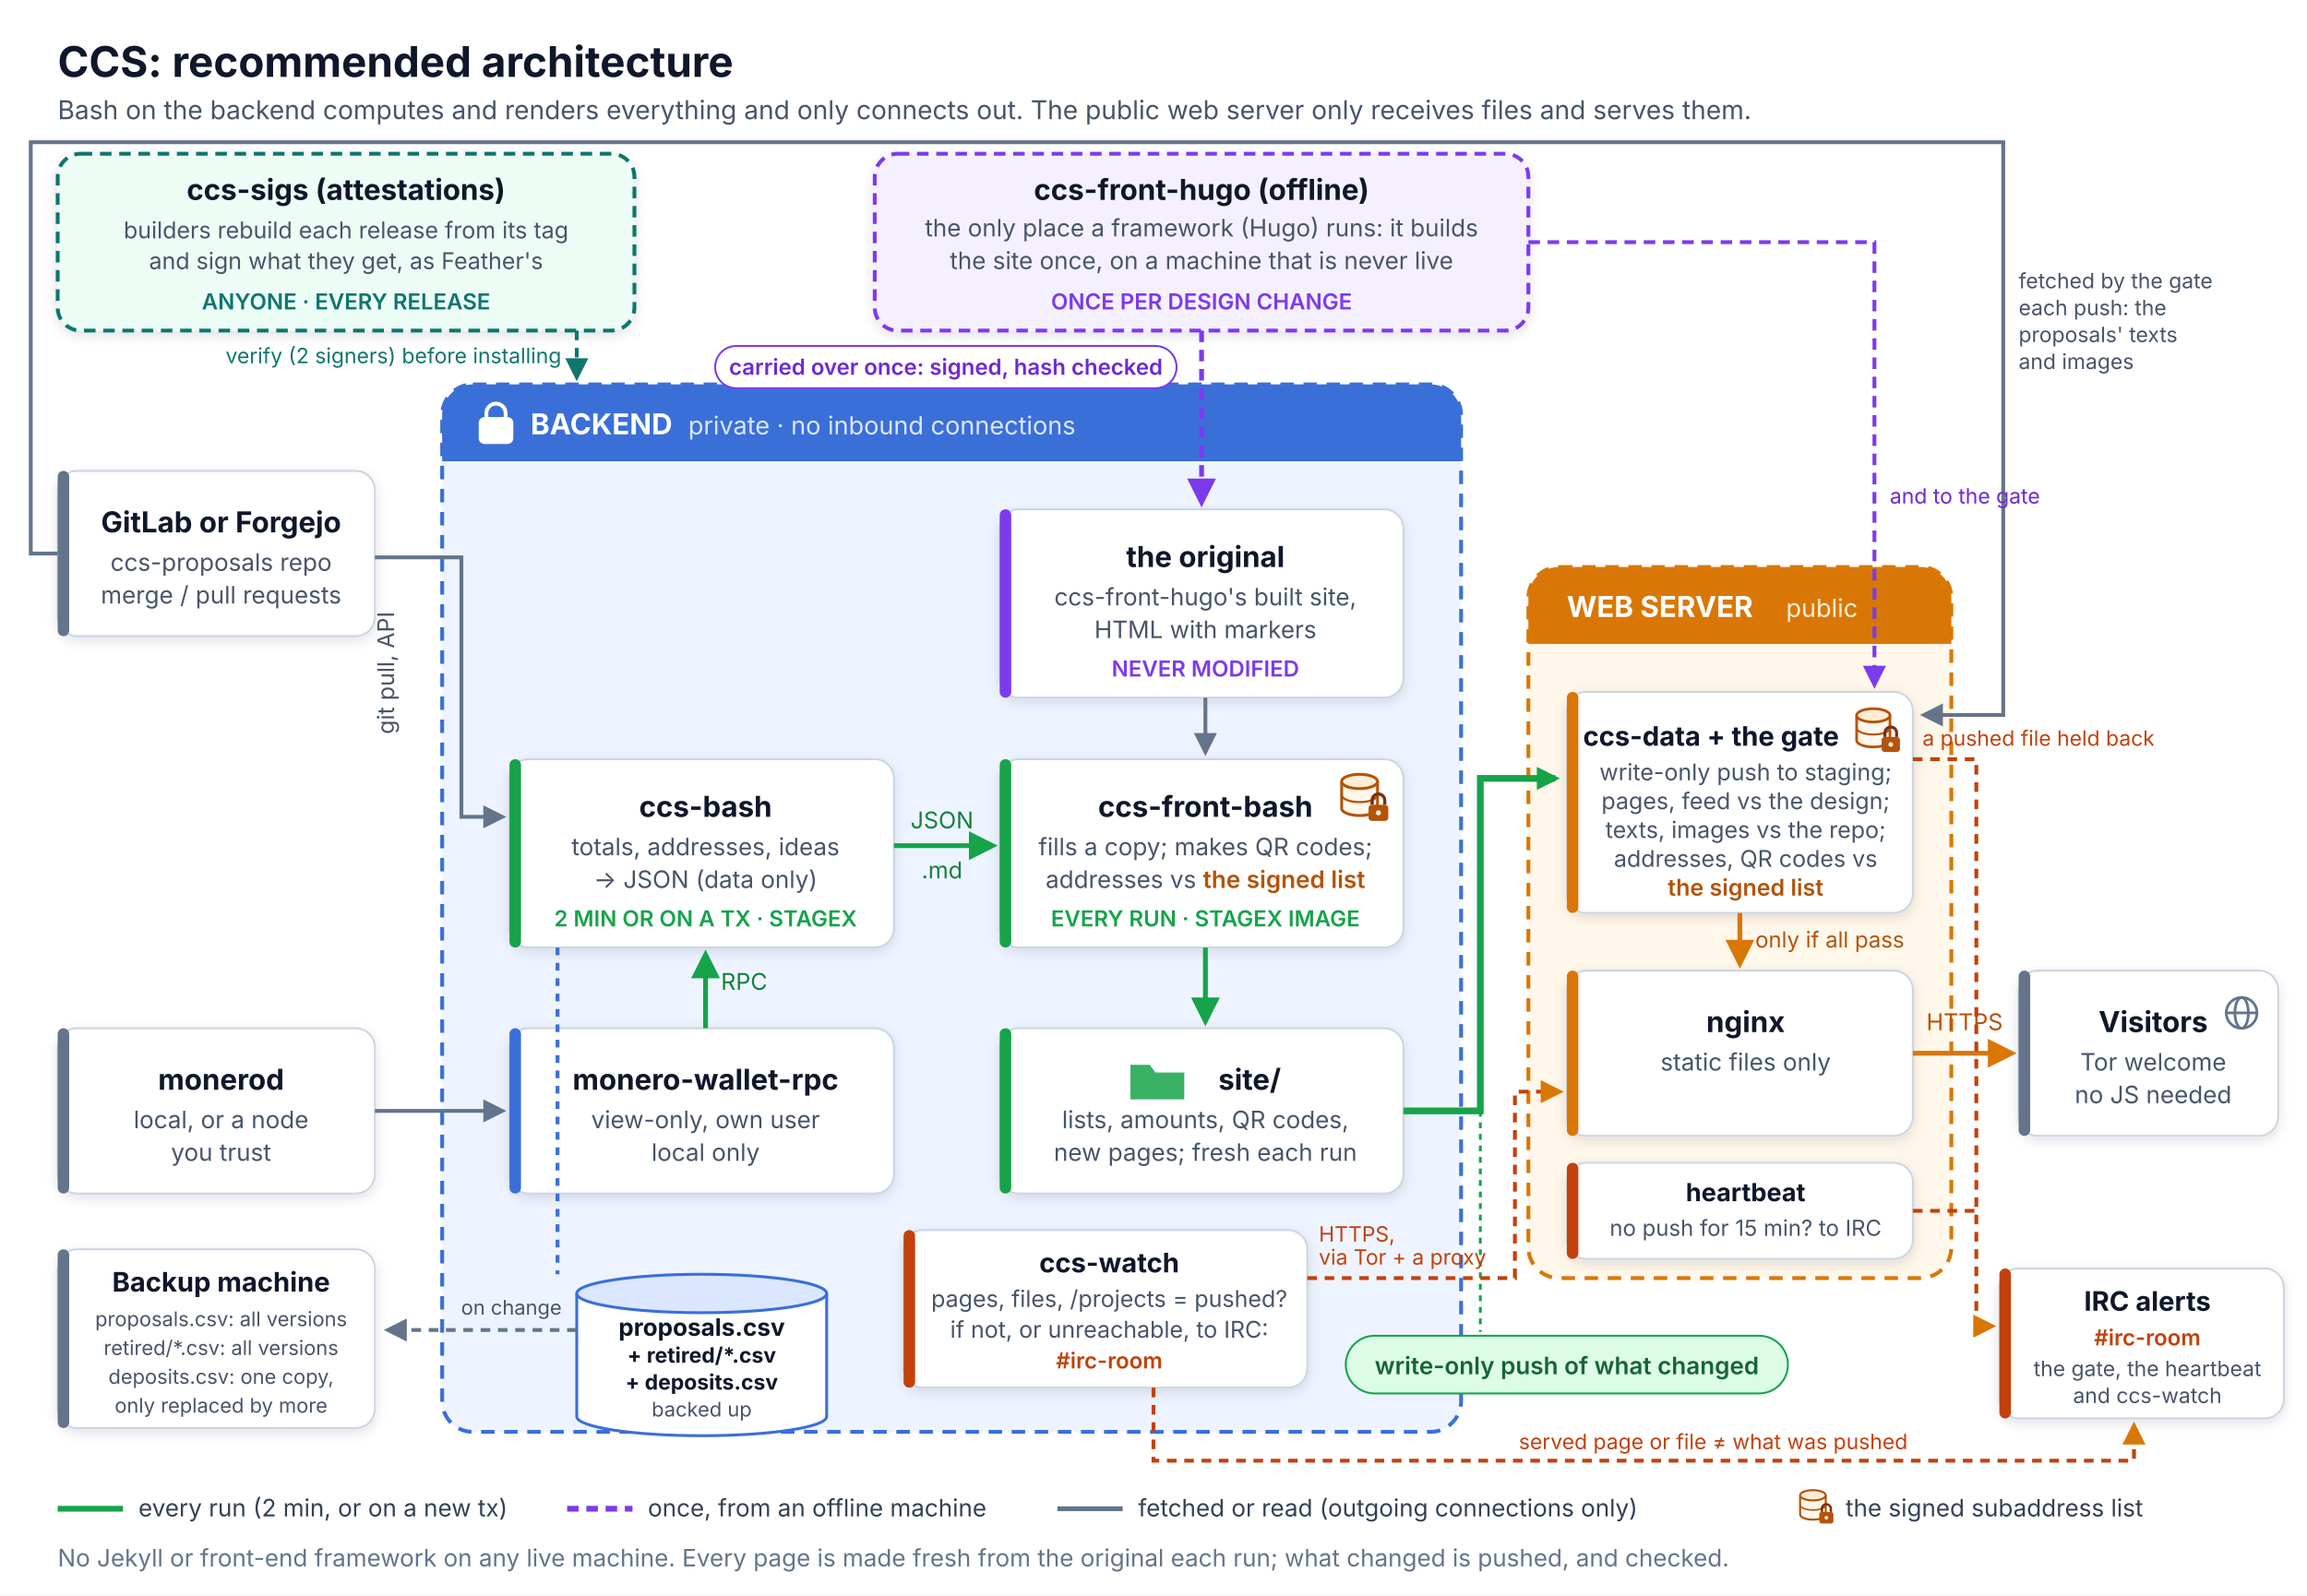
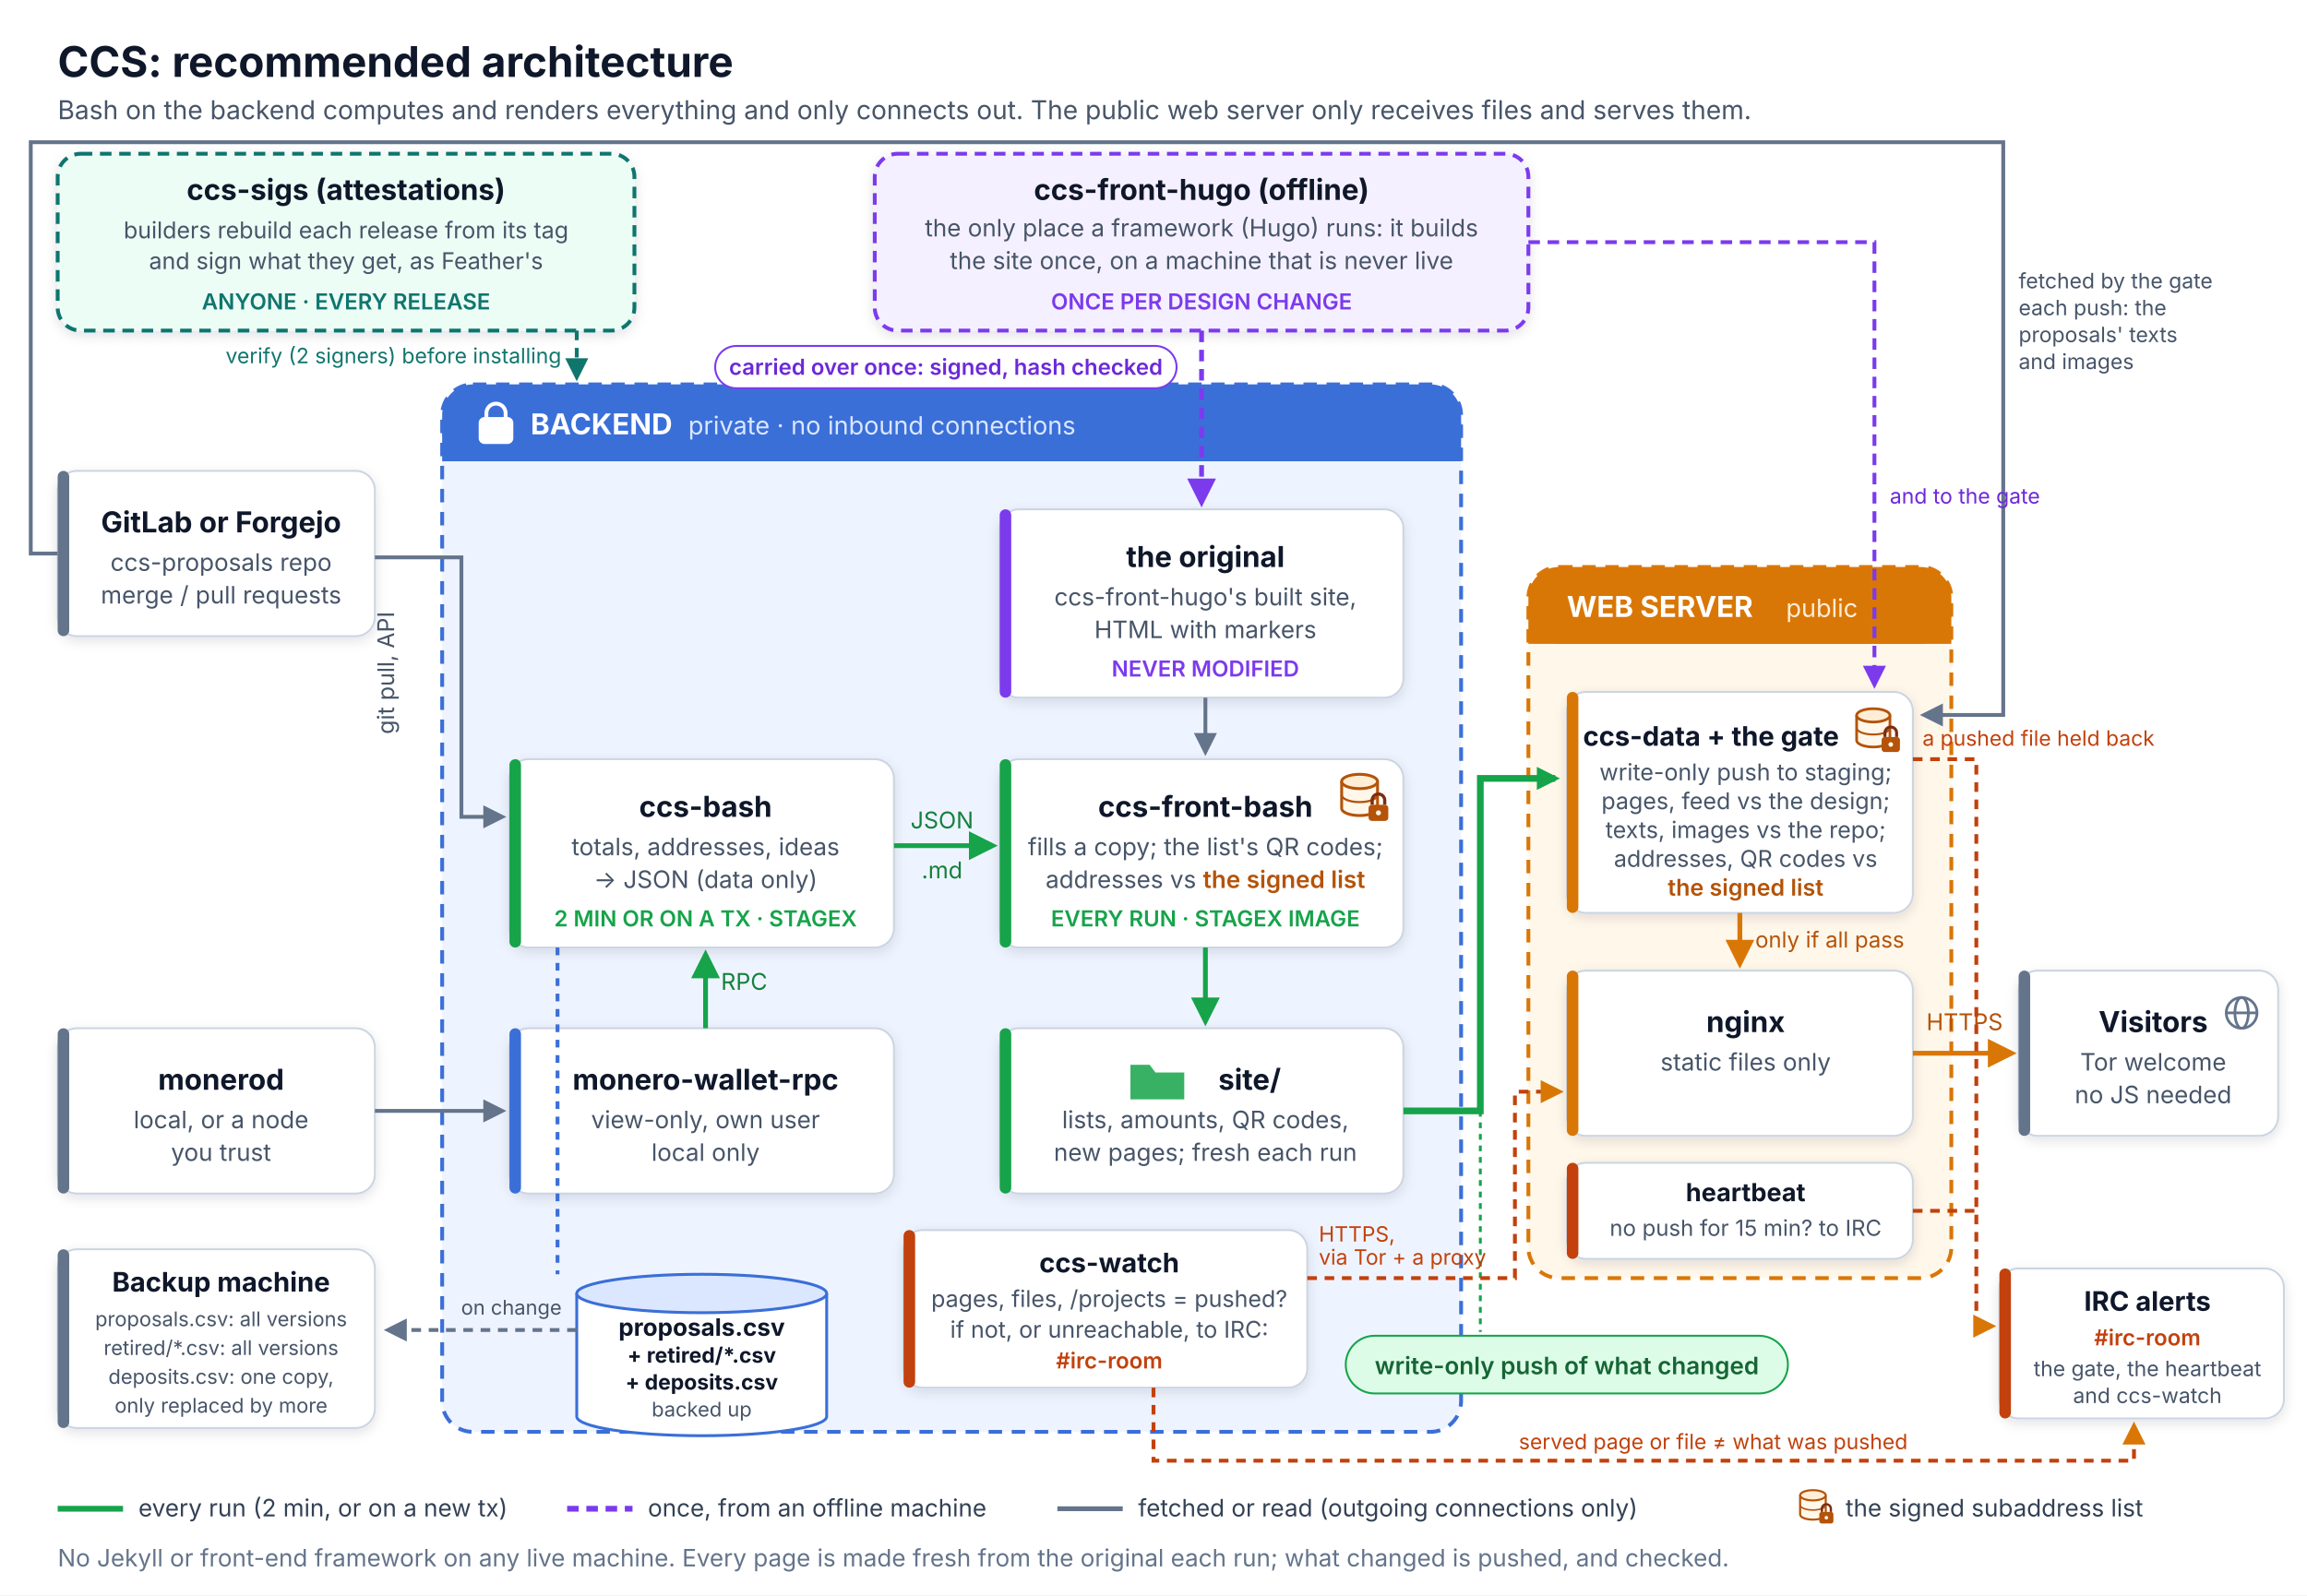
<svg xmlns="http://www.w3.org/2000/svg" viewBox="0 0 1200 830" width="1200" height="830" font-family="Inter, Helvetica, Arial, sans-serif">
  <defs>
    <filter id="sh" x="-10%" y="-10%" width="120%" height="130%">
      <feDropShadow dx="0" dy="2" stdDeviation="3" flood-color="#0f172a" flood-opacity="0.12" />
    </filter>
    <marker id="g" viewBox="0 0 10 10" refX="8" refY="5" markerWidth="6" markerHeight="6" orient="auto">
      <path d="M0,0 L10,5 L0,10 z" fill="#16a34a" />
    </marker>
    <marker id="gb" viewBox="0 0 10 10" refX="8" refY="5" markerWidth="12" markerHeight="12" markerUnits="userSpaceOnUse" orient="auto">
      <path d="M0,0 L10,5 L0,10 z" fill="#16a34a" />
    </marker>
    <marker id="p" viewBox="0 0 10 10" refX="8" refY="5" markerWidth="6" markerHeight="6" orient="auto">
      <path d="M0,0 L10,5 L0,10 z" fill="#7c3aed" />
    </marker>
    <marker id="t" viewBox="0 0 10 10" refX="8" refY="5" markerWidth="6" markerHeight="6" orient="auto">
      <path d="M0,0 L10,5 L0,10 z" fill="#0f766e" />
    </marker>
    <marker id="s" viewBox="0 0 10 10" refX="8" refY="5" markerWidth="6" markerHeight="6" orient="auto">
      <path d="M0,0 L10,5 L0,10 z" fill="#64748b" />
    </marker>
    <marker id="o" viewBox="0 0 10 10" refX="8" refY="5" markerWidth="6" markerHeight="6" orient="auto">
      <path d="M0,0 L10,5 L0,10 z" fill="#d97706" />
    </marker>
    <symbol id="signedlist" viewBox="0 0 30 30">
      <path d="M2,6 V21 A10,4 0 0 0 22,21 V6" fill="#fff7ea" stroke="#b45309" stroke-width="1.6" />
      <ellipse cx="12" cy="6" rx="10" ry="4" fill="#ffedd5" stroke="#b45309" stroke-width="1.6" />
      <path d="M2,13.5 A10,4 0 0 0 22,13.5" fill="none" stroke="#b45309" stroke-width="1.2" />
      <path d="M19,19 V16.5 a3.5,3.5 0 0 1 7,0 V19" fill="none" stroke="#7c2d12" stroke-width="1.8" />
      <rect x="17" y="19" width="11" height="9" rx="1.8" fill="#b45309" />
      <circle cx="22.5" cy="23.5" r="1.4" fill="#fff7ea" />
    </symbol>
  </defs>
  <rect width="1200" height="830" fill="#ffffff" />
  <text x="30" y="40" font-size="22" font-weight="700" fill="#0f172a">CCS: recommended architecture</text>
  <text x="30" y="62" font-size="13.5" fill="#475569">Bash on the backend computes and renders everything and only connects out. The public web server only receives files and serves them.</text>
  <g transform="translate(0,115)">
    <rect x="230" y="85" width="530" height="545" rx="16" fill="#eef4ff" stroke="#3b6fd8" stroke-width="2" stroke-dasharray="7 5" />
    <rect x="230" y="85" width="530" height="40" rx="16" fill="#3b6fd8" />
    <rect x="230" y="105" width="530" height="20" fill="#3b6fd8" />
    <g transform="translate(250,95)" fill="none" stroke="#ffffff" stroke-width="2">
      <rect x="0" y="8" width="16" height="12" rx="2" fill="#ffffff" />
      <path d="M3,8 V5 a5,5 0 0 1 10,0 V8" />
    </g>
    <text x="276" y="111" font-size="15" font-weight="700" fill="#ffffff">BACKEND</text>
    <text x="358" y="111" font-size="13" fill="#dbe7ff">private · no inbound connections</text>
    <rect x="795" y="180" width="220" height="370" rx="16" fill="#fff7ea" stroke="#d97706" stroke-width="2" stroke-dasharray="7 5" />
    <rect x="795" y="180" width="220" height="40" rx="16" fill="#d97706" />
    <rect x="795" y="200" width="220" height="20" fill="#d97706" />
    <text x="815" y="206" font-size="15" font-weight="700" fill="#ffffff">WEB SERVER</text>
    <text x="929" y="206" font-size="13" fill="#ffedd5">public</text>
    <g filter="url(#sh)">
      <rect x="30" y="130" width="165" height="86" rx="10" fill="#ffffff" stroke="#cbd5e1" />
      <rect x="30" y="420" width="165" height="86" rx="10" fill="#ffffff" stroke="#cbd5e1" />
    </g>
    <rect x="30" y="130" width="6" height="86" rx="3" fill="#64748b" />
    <rect x="30" y="420" width="6" height="86" rx="3" fill="#64748b" />
    <text x="115" y="162" text-anchor="middle" font-size="15" font-weight="700" fill="#0f172a">GitLab or Forgejo</text>
    <text x="115" y="182" text-anchor="middle" font-size="12.5" fill="#475569">ccs-proposals repo</text>
    <text x="115" y="199" text-anchor="middle" font-size="12.5" fill="#475569">merge / pull requests</text>
    <text x="115" y="452" text-anchor="middle" font-size="15" font-weight="700" fill="#0f172a">monerod</text>
    <text x="115" y="472" text-anchor="middle" font-size="12.5" fill="#475569">local, or a node</text>
    <text x="115" y="489" text-anchor="middle" font-size="12.5" fill="#475569">you trust</text>
    <g filter="url(#sh)" fill="#ffffff" stroke="#cbd5e1">
      <rect x="520" y="150" width="210" height="98" rx="10" />
      <rect x="265" y="280" width="200" height="98" rx="10" />
      <rect x="520" y="280" width="210" height="98" rx="10" />
      <rect x="265" y="420" width="200" height="86" rx="10" />
      <rect x="520" y="420" width="210" height="86" rx="10" />
    </g>
    <rect x="520" y="150" width="6" height="98" rx="3" fill="#7c3aed" />
    <rect x="265" y="280" width="6" height="98" rx="3" fill="#16a34a" />
    <rect x="520" y="280" width="6" height="98" rx="3" fill="#16a34a" />
    <rect x="265" y="420" width="6" height="86" rx="3" fill="#3b6fd8" />
    <rect x="520" y="420" width="6" height="86" rx="3" fill="#16a34a" />
    <g text-anchor="middle">
      <text x="627" y="180" font-size="15" font-weight="700" fill="#0f172a">the original</text>
      <text x="627" y="200" font-size="12.5" fill="#475569">ccs-front-hugo's built site,</text>
      <text x="627" y="217" font-size="12.5" fill="#475569">HTML with markers</text>
      <text x="627" y="237" font-size="11.5" font-weight="600" fill="#7c3aed">NEVER MODIFIED</text>
      <text x="367" y="310" font-size="15" font-weight="700" fill="#0f172a">ccs-bash</text>
      <text x="367" y="330" font-size="12.5" fill="#475569">totals, addresses, ideas</text>
      <text x="367" y="347" font-size="12.5" fill="#475569">→ JSON (data only)</text>
      <text x="367" y="367" font-size="11.5" font-weight="600" fill="#16a34a">2 MIN OR ON A TX · STAGEX</text>
      <text x="627" y="310" font-size="15" font-weight="700" fill="#0f172a">ccs-front-bash</text>
      <use href="#signedlist" x="696" y="286" width="28" height="28" />
-       <text x="627" y="330" font-size="12.5" fill="#475569">fills a copy; makes QR codes;</text>
+       <text x="627" y="330" font-size="12.5" fill="#475569">fills a copy; the list's QR codes;</text>
      <text x="627" y="347" font-size="12.5" fill="#475569">addresses vs <tspan font-weight="600" fill="#b45309">the signed list</tspan>
      </text>
      <text x="627" y="367" font-size="11.5" font-weight="600" fill="#16a34a">EVERY RUN · STAGEX IMAGE</text>
      <text x="367" y="452" font-size="15" font-weight="700" fill="#0f172a">monero-wallet-rpc</text>
      <text x="367" y="472" font-size="12.5" fill="#475569">view-only, own user</text>
      <text x="367" y="489" font-size="12.5" fill="#475569">local only</text>
      <text x="650" y="452" font-size="15" font-weight="700" fill="#0f172a">site/</text>
      <text x="627" y="472" font-size="12.5" fill="#475569">lists, amounts, QR codes,</text>
      <text x="627" y="489" font-size="12.5" fill="#475569">new pages; fresh each run</text>
    </g>
    <path d="M588,439 h10 l3,4 h15 v14 h-28 z" fill="#16a34a" opacity="0.85" />
    <g transform="translate(300,548)">
      <path d="M0,10 v64 a65,10 0 0 0 130,0 v-64" fill="#ffffff" stroke="#3b6fd8" stroke-width="1.5" />
      <ellipse cx="65" cy="10" rx="65" ry="10" fill="#dbe7ff" stroke="#3b6fd8" stroke-width="1.5" />
      <text x="65" y="32" text-anchor="middle" font-size="12.5" font-weight="700" fill="#0f172a">proposals.csv</text>
      <text x="65" y="46" text-anchor="middle" font-size="11" font-weight="700" fill="#0f172a">+ retired/*.csv</text>
      <text x="65" y="60" text-anchor="middle" font-size="11" font-weight="700" fill="#0f172a">+ deposits.csv</text>
      <text x="65" y="74" text-anchor="middle" font-size="10.5" fill="#475569">backed up</text>
    </g>
    <rect x="30" y="535" width="165" height="93" rx="10" fill="#ffffff" stroke="#cbd5e1" filter="url(#sh)" />
    <rect x="30" y="535" width="6" height="93" rx="3" fill="#64748b" />
    <g text-anchor="middle">
      <text x="115" y="557" font-size="14" font-weight="700" fill="#0f172a">Backup machine</text>
      <text x="115" y="575" font-size="10.5" fill="#475569">proposals.csv: all versions</text>
      <text x="115" y="590" font-size="10.5" fill="#475569">retired/*.csv: all versions</text>
      <text x="115" y="605" font-size="10.5" fill="#475569">deposits.csv: one copy,</text>
      <text x="115" y="620" font-size="10.5" fill="#475569">only replaced by more</text>
    </g>
    <path d="M300,577 H202" fill="none" stroke="#64748b" stroke-width="2" stroke-dasharray="5 4" marker-end="url(#s)" />
    <text x="266" y="569" text-anchor="middle" font-size="10.5" fill="#475569">on change</text>
    <g filter="url(#sh)" fill="#ffffff" stroke="#cbd5e1">
      <rect x="815" y="245" width="180" height="115" rx="10" />
      <rect x="815" y="390" width="180" height="86" rx="10" />
      <rect x="1050" y="390" width="135" height="86" rx="10" />
    </g>
    <rect x="815" y="245" width="6" height="115" rx="3" fill="#d97706" />
    <rect x="815" y="390" width="6" height="86" rx="3" fill="#d97706" />
    <rect x="1050" y="390" width="6" height="86" rx="3" fill="#64748b" />
    <g text-anchor="middle">
      <text x="890" y="273" font-size="14" font-weight="700" fill="#0f172a">ccs-data + the gate</text>
      <use href="#signedlist" x="964" y="252" width="26" height="26" />
      <text x="908" y="291" font-size="12" fill="#475569">write-only push to staging;</text>
      <text x="908" y="306" font-size="12" fill="#475569">pages, feed vs the design;</text>
      <text x="908" y="321" font-size="12" fill="#475569">texts, images vs the repo;</text>
      <text x="908" y="336" font-size="12" fill="#475569">addresses, QR codes vs</text>
      <text x="908" y="351" font-size="12" font-weight="600" fill="#b45309">the signed list</text>
      <text x="908" y="422" font-size="15" font-weight="700" fill="#0f172a">nginx</text>
      <text x="908" y="442" font-size="12.5" fill="#475569">static files only</text>
      <text x="1120" y="422" font-size="15" font-weight="700" fill="#0f172a">Visitors</text>
      <text x="1120" y="442" font-size="12.5" fill="#475569">Tor welcome</text>
      <text x="1120" y="459" font-size="12.5" fill="#475569">no JS needed</text>
    </g>
    <rect x="815" y="490" width="180" height="50" rx="10" fill="#ffffff" stroke="#cbd5e1" filter="url(#sh)" />
    <rect x="815" y="490" width="6" height="50" rx="3" fill="#c2410c" />
    <text x="908" y="510" text-anchor="middle" font-size="13" font-weight="700" fill="#0f172a">heartbeat</text>
    <text x="908" y="528" text-anchor="middle" font-size="11.5" fill="#475569">no push for 15 min? to IRC</text>
    <path d="M995,515 H1028" fill="none" stroke="#c2410c" stroke-width="2" stroke-dasharray="5 4" />
    <g transform="translate(1158,404)" fill="none" stroke="#64748b" stroke-width="1.4">
      <circle cx="8" cy="8" r="8" />
      <ellipse cx="8" cy="8" rx="3.5" ry="8" />
      <path d="M0,8 h16" />
    </g>
    <g fill="none" stroke="#64748b" stroke-width="2" marker-end="url(#s)">
      <path d="M195,175 H240 V310 H261" />
      <path d="M195,463 H261" />
    </g>
    <text x="200" y="262" font-size="12" fill="#475569" transform="rotate(-90 205 262)">git pull, API</text>
    <g fill="none" stroke="#16a34a" stroke-width="2.5" marker-end="url(#g)">
      <path d="M367,420 V382" />
      <path d="M465,325 H516" />
      <path d="M627,378 V416" />
    </g>
    <path d="M290,378 V548" fill="none" stroke="#3b6fd8" stroke-width="2" stroke-dasharray="4 4" />
    <text x="375" y="400" font-size="12" fill="#15803d">RPC</text>
    <text x="490" y="316" text-anchor="middle" font-size="12" fill="#15803d">JSON</text>
    <text x="490" y="342" text-anchor="middle" font-size="12" fill="#15803d">.md</text>
    <path d="M627,248 V276" fill="none" stroke="#64748b" stroke-width="2" marker-end="url(#s)" />
    <path d="M730,463 H770 V290 H809" fill="none" stroke="#16a34a" stroke-width="3.5" marker-end="url(#gb)" />
    <g transform="translate(700,580)">
      <rect x="0" y="0" width="230" height="30" rx="15" fill="#dcfce7" stroke="#16a34a" />
      <text x="115" y="20" text-anchor="middle" font-size="12.5" font-weight="600" fill="#166534">write-only push of what changed</text>
    </g>
    <path d="M770,463 V578" fill="none" stroke="#16a34a" stroke-width="1.5" stroke-dasharray="3 3" />
    <path d="M905,360 V386" fill="none" stroke="#d97706" stroke-width="2.5" marker-end="url(#o)" />
    <text x="913" y="378" font-size="11.5" fill="#b45309">only if all pass</text>
    <path d="M995,433 H1046" fill="none" stroke="#d97706" stroke-width="2.5" marker-end="url(#o)" />
    <text x="1002" y="421" font-size="12" fill="#b45309">HTTPS</text>
  </g>
  <rect x="30" y="80" width="300" height="92" rx="12" fill="#ecfdf5" stroke="#0f766e" stroke-width="2" stroke-dasharray="6 4" filter="url(#sh)" />
  <g text-anchor="middle">
    <text x="180" y="104" font-size="15" font-weight="700" fill="#0f172a">ccs-sigs (attestations)</text>
    <text x="180" y="124" font-size="12" fill="#475569">builders rebuild each release from its tag</text>
    <text x="180" y="140" font-size="12" fill="#475569">and sign what they get, as Feather's</text>
    <text x="180" y="161" font-size="11.5" font-weight="600" fill="#0f766e">ANYONE · EVERY RELEASE</text>
  </g>
  <path d="M300,172 V196" fill="none" stroke="#0f766e" stroke-width="2" stroke-dasharray="5 4" marker-end="url(#t)" />
  <text x="292" y="189" text-anchor="end" font-size="11" fill="#0f766e">verify (2 signers) before installing</text>
  <rect x="455" y="80" width="340" height="92" rx="12" fill="#f5f0ff" stroke="#7c3aed" stroke-width="2" stroke-dasharray="6 4" filter="url(#sh)" />
  <text x="625" y="104" text-anchor="middle" font-size="15" font-weight="700" fill="#0f172a">ccs-front-hugo (offline)</text>
  <text x="625" y="123" text-anchor="middle" font-size="12.5" fill="#475569">the only place a framework (Hugo) runs: it builds</text>
  <text x="625" y="140" text-anchor="middle" font-size="12.5" fill="#475569">the site once, on a machine that is never live</text>
  <text x="625" y="161" text-anchor="middle" font-size="11.5" font-weight="600" fill="#7c3aed">ONCE PER DESIGN CHANGE</text>
  <path d="M625,172 V261" fill="none" stroke="#7c3aed" stroke-width="2.5" stroke-dasharray="6 4" marker-end="url(#p)" />
  <g transform="translate(372,180)">
    <rect x="0" y="0" width="240" height="22" rx="11" fill="#ffffff" stroke="#7c3aed" />
    <text x="120" y="15" text-anchor="middle" font-size="11.5" font-weight="600" fill="#6d28d9">carried over once: signed, hash checked</text>
  </g>
  <rect x="470" y="640" width="210" height="82" rx="10" fill="#ffffff" stroke="#cbd5e1" filter="url(#sh)" />
  <rect x="470" y="640" width="6" height="82" rx="3" fill="#c2410c" />
  <g text-anchor="middle">
    <text x="577" y="662" font-size="14" font-weight="700" fill="#0f172a">ccs-watch</text>
    <text x="577" y="680" font-size="12" fill="#475569">pages, files, /projects = pushed?</text>
    <text x="577" y="696" font-size="12" fill="#475569">if not, or unreachable, to IRC:</text>
    <text x="577" y="712" font-size="11.5" font-weight="600" fill="#c2410c">#irc-room</text>
  </g>
  <path d="M680,665 H788 V568 H811" fill="none" stroke="#c2410c" stroke-width="2" stroke-dasharray="5 4" marker-end="url(#o)" />
  <text x="686" y="646" font-size="11" fill="#c2410c">HTTPS,</text>
  <text x="686" y="658" font-size="11" fill="#c2410c">via Tor + a proxy</text>
  <rect x="1040" y="660" width="148" height="78" rx="10" fill="#ffffff" stroke="#cbd5e1" filter="url(#sh)" />
  <rect x="1040" y="660" width="6" height="78" rx="3" fill="#c2410c" />
  <g text-anchor="middle">
    <text x="1117" y="682" font-size="14" font-weight="700" fill="#0f172a">IRC alerts</text>
    <text x="1117" y="700" font-size="11.5" font-weight="600" fill="#c2410c">#irc-room</text>
    <text x="1117" y="716" font-size="11" fill="#475569">the gate, the heartbeat</text>
    <text x="1117" y="730" font-size="11" fill="#475569">and ccs-watch</text>
  </g>
  <path d="M995,395 H1028 V690 H1036" fill="none" stroke="#c2410c" stroke-width="2" stroke-dasharray="5 4" marker-end="url(#o)" />
  <text x="1000" y="388" font-size="11" fill="#c2410c">a pushed file held back</text>
  <path d="M30,288 H16 V74 H1042 V372 H1001" fill="none" stroke="#64748b" stroke-width="2" marker-end="url(#s)" />
  <text x="1050" y="150" font-size="11" fill="#475569">fetched by the gate</text>
  <text x="1050" y="164" font-size="11" fill="#475569">each push: the</text>
  <text x="1050" y="178" font-size="11" fill="#475569">proposals' texts</text>
  <text x="1050" y="192" font-size="11" fill="#475569">and images</text>
  <path d="M795,126 H975 V356" fill="none" stroke="#7c3aed" stroke-width="2" stroke-dasharray="6 4" marker-end="url(#p)" />
  <text x="983" y="262" font-size="11" fill="#6d28d9">and to the gate</text>
  <path d="M600,722 V760 H1110 V742" fill="none" stroke="#c2410c" stroke-width="2" stroke-dasharray="5 4" marker-end="url(#o)" />
  <text x="790" y="754" font-size="11" fill="#c2410c">served page or file ≠ what was pushed</text>
  <g transform="translate(30,775)" font-size="12.5" fill="#334155">
    <path d="M0,10 H34" stroke="#16a34a" stroke-width="3" />
    <text x="42" y="14">every run (2 min, or on a new tx)</text>
    <path d="M265,10 H299" stroke="#7c3aed" stroke-width="3" stroke-dasharray="6 4" />
    <text x="307" y="14">once, from an offline machine</text>
    <path d="M520,10 H554" stroke="#64748b" stroke-width="2.5" />
    <text x="562" y="14">fetched or read (outgoing connections only)</text>
    <use href="#signedlist" x="905" y="-1" width="20" height="20" />
    <text x="930" y="14" font-size="12.5" fill="#334155">the signed subaddress list</text>
    <text x="0" y="40" fill="#64748b">No Jekyll or front-end framework on any live machine. Every page is made fresh from the original each run; what changed is pushed, and checked.</text>
  </g>
</svg>
